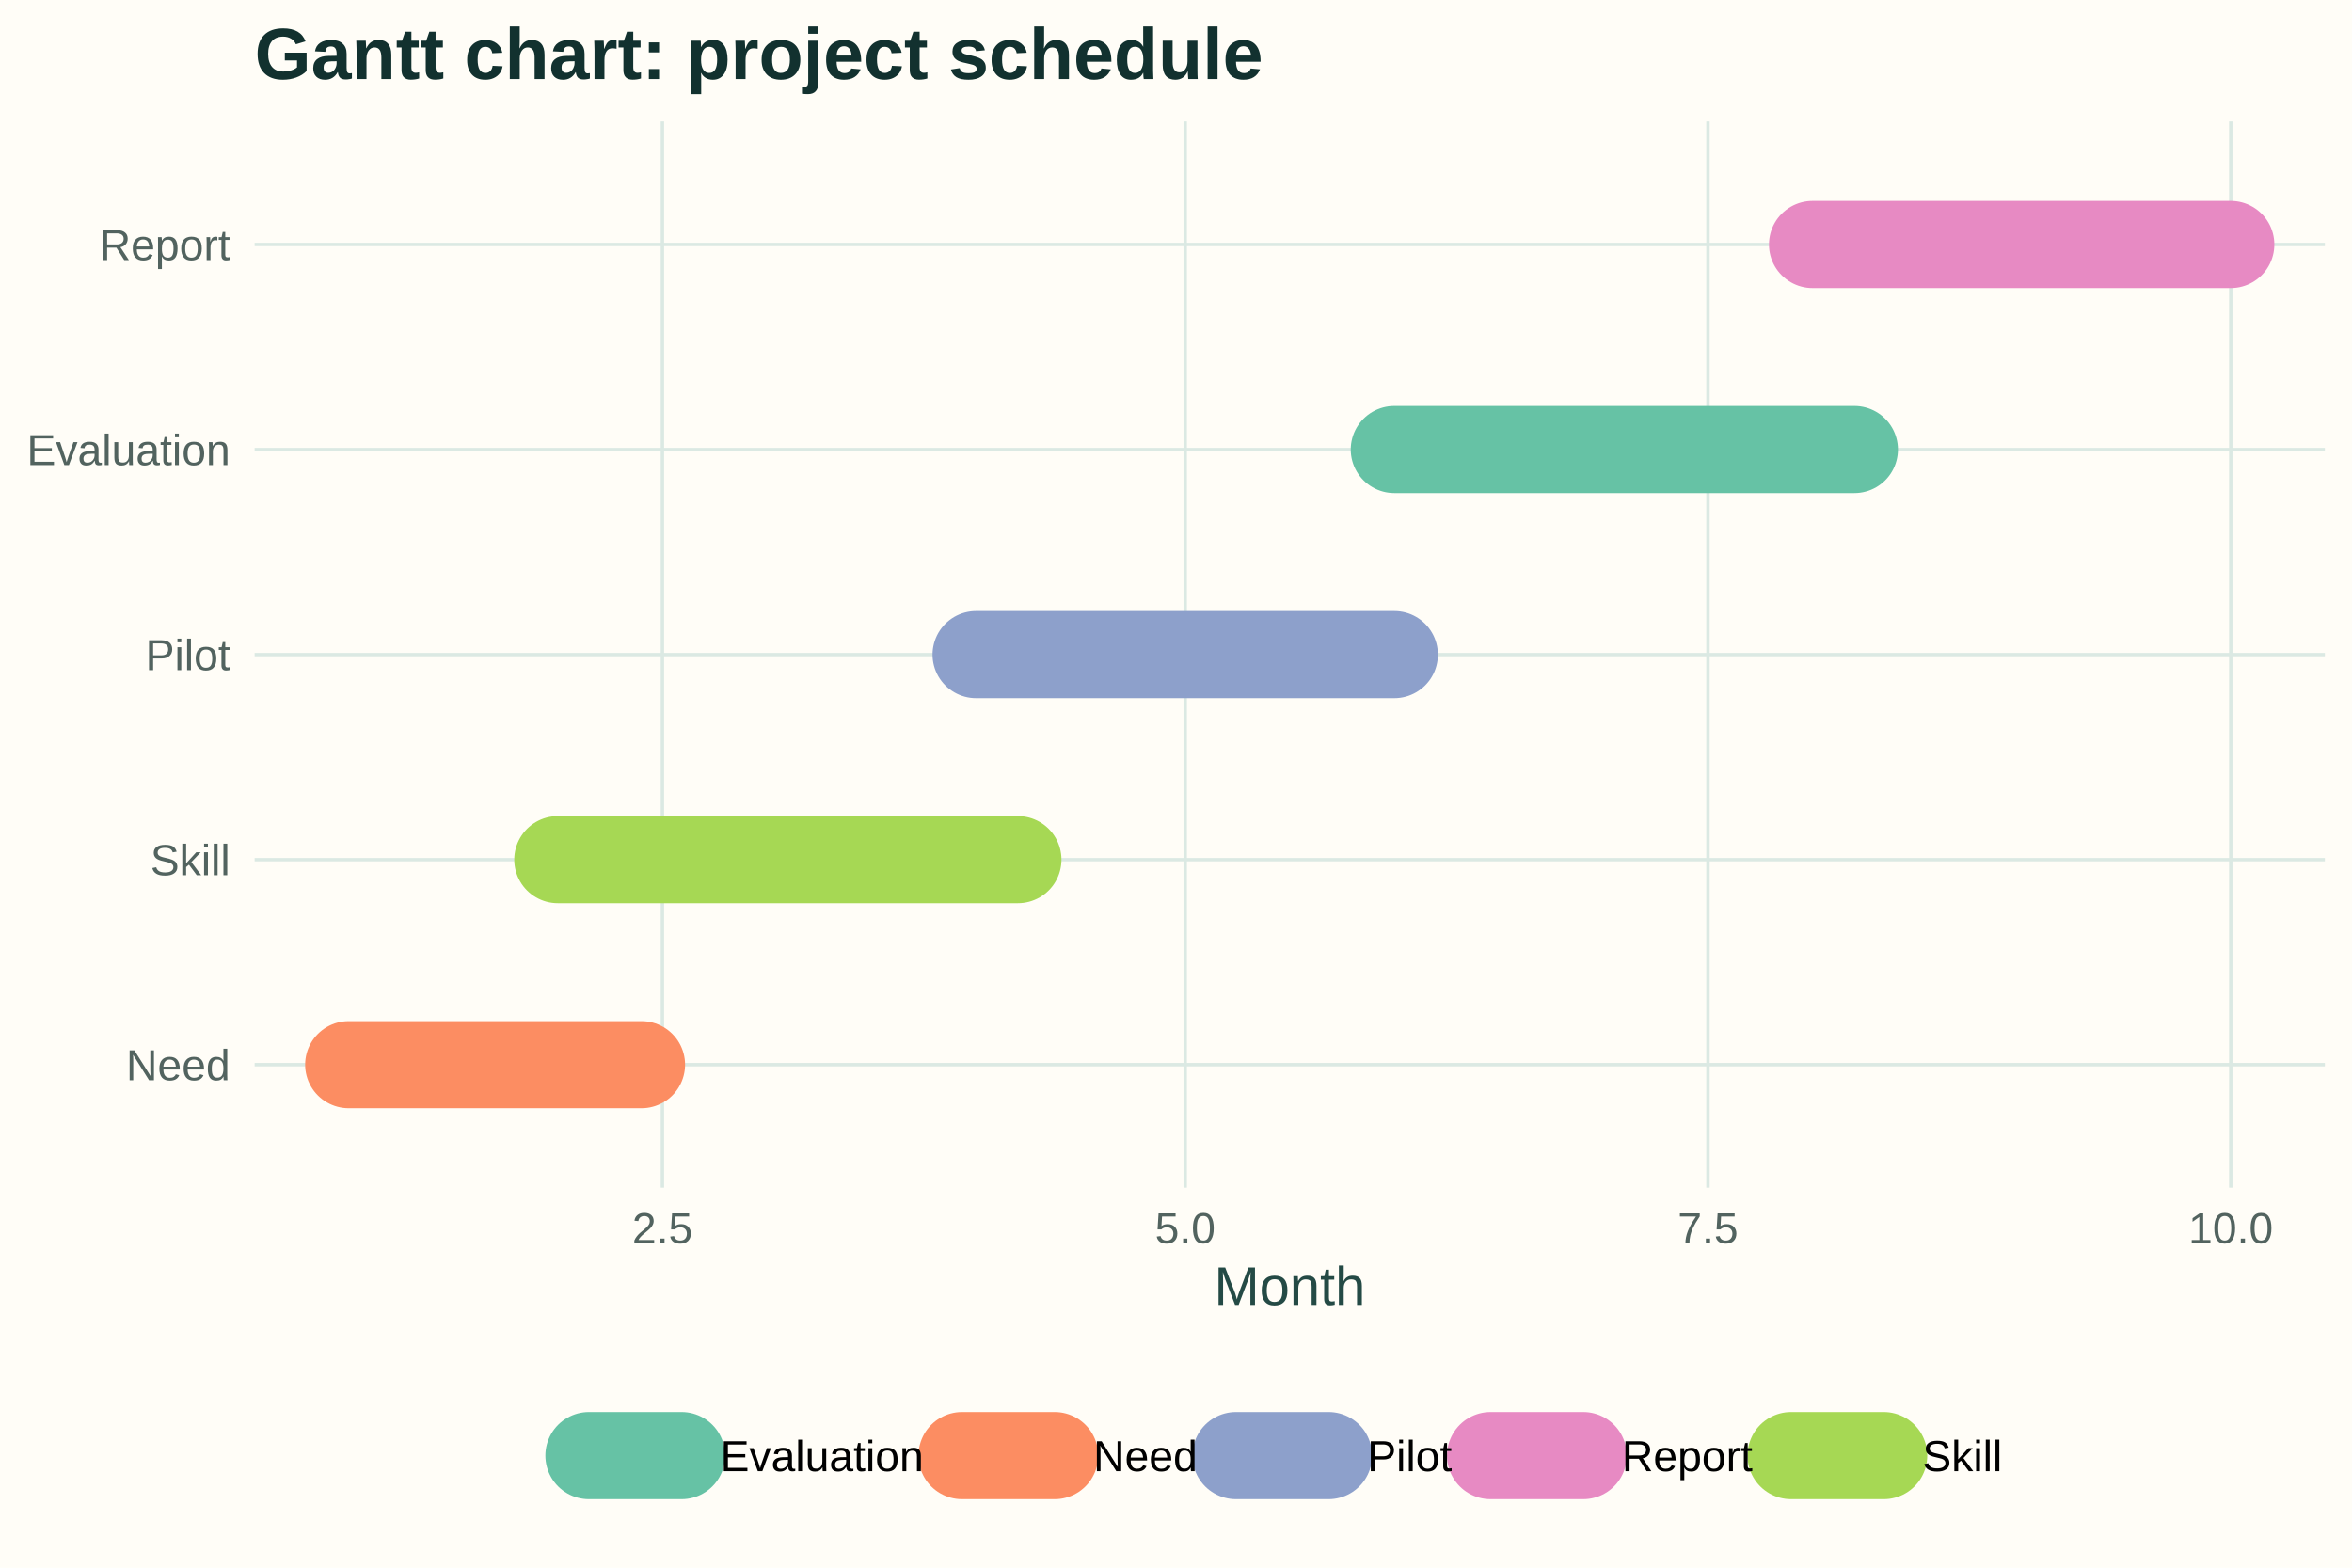
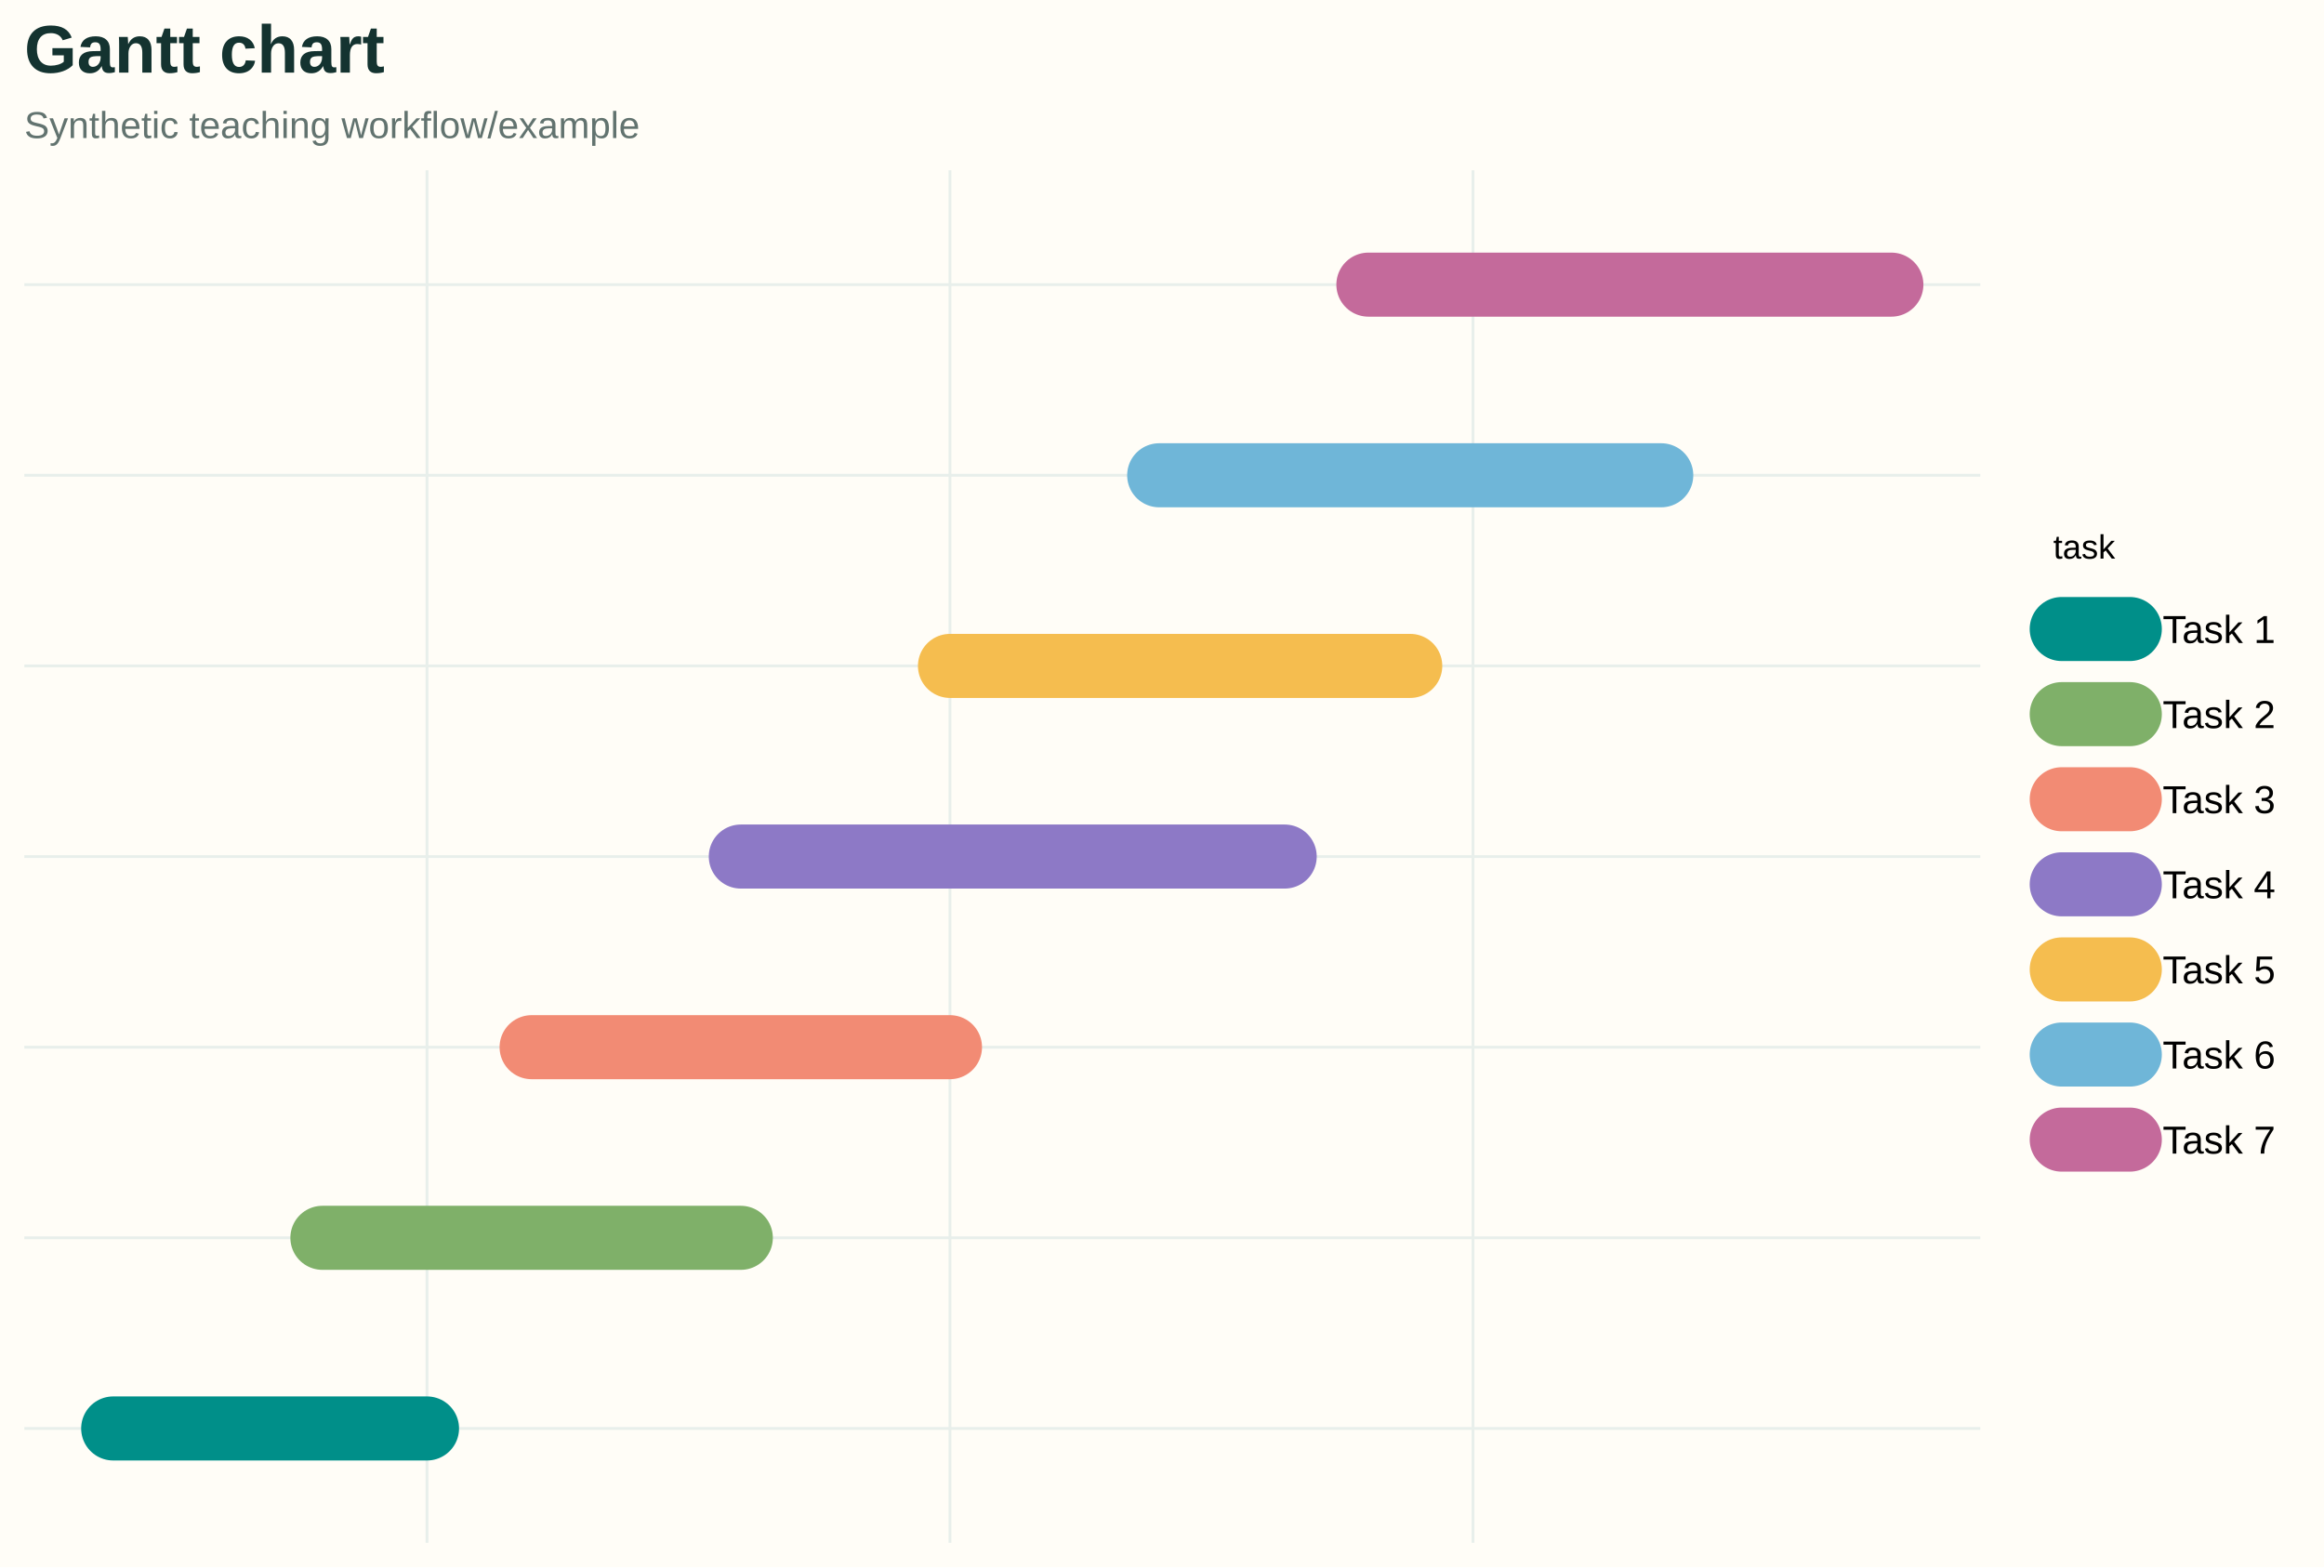
- <svg xmlns="http://www.w3.org/2000/svg" width="518.40pt" height="345.60pt" viewBox="0 0 518.40 345.60">
+ <svg xmlns="http://www.w3.org/2000/svg" width="619.20pt" height="417.60pt" viewBox="0 0 619.20 417.60">
  <g class="svglite">
    <defs>
      <style type="text/css">
    .svglite line, .svglite polyline, .svglite polygon, .svglite path, .svglite rect, .svglite circle {
      fill: none;
      stroke: #000000;
      stroke-linecap: round;
      stroke-linejoin: round;
      stroke-miterlimit: 10.00;
    }
    .svglite text {
      white-space: pre;
    }
    .svglite g.glyphgroup path {
      fill: inherit;
      stroke: none;
    }
  </style>
    </defs>
    <rect width="100%" height="100%" style="stroke: none; fill: #FFFDF7;" />
    <defs>
-       <clipPath id="cpMC4wMHw1MTguNDB8MC4wMHwzNDUuNjA=">
-         <rect x="0.00" y="0.00" width="518.40" height="345.60" />
+       <clipPath id="cpMC4wMHw2MTkuMjB8MC4wMHw0MTcuNjA=">
+         <rect x="0.00" y="0.00" width="619.20" height="417.60" />
      </clipPath>
    </defs>
-     <g clip-path="url(#cpMC4wMHw1MTguNDB8MC4wMHwzNDUuNjA=)">
-       <rect x="0.00" y="0" width="518.40" height="345.60" style="stroke-width: 1.16; stroke: none; fill: #FFFDF7;" />
+     <g clip-path="url(#cpMC4wMHw2MTkuMjB8MC4wMHw0MTcuNjA=)">
+       <rect x="0.00" y="-0" width="619.20" height="417.60" style="stroke-width: 1.26; stroke: none; fill: #FFFDF7;" />
    </g>
    <defs>
-       <clipPath id="cpNTYuMTJ8NTEyLjQyfDI2Ljc4fDI2MS44Mw==">
-         <rect x="56.12" y="26.78" width="456.30" height="235.05" />
+       <clipPath id="cpNi40OHw1MjcuNjJ8NDUuMzh8NDExLjEy">
+         <rect x="6.48" y="45.38" width="521.15" height="365.75" />
      </clipPath>
    </defs>
-     <g clip-path="url(#cpNTYuMTJ8NTEyLjQyfDI2Ljc4fDI2MS44Mw==)">
-       <rect x="56.12" y="26.78" width="456.30" height="235.05" style="stroke-width: 1.16; stroke: none; fill: #FFFDF7;" />
-       <polyline points="56.12,234.71 512.42,234.71 " style="stroke-width: 0.75; stroke: #DBE9E3; stroke-linecap: butt;" />
-       <polyline points="56.12,189.51 512.42,189.51 " style="stroke-width: 0.75; stroke: #DBE9E3; stroke-linecap: butt;" />
-       <polyline points="56.12,144.31 512.42,144.31 " style="stroke-width: 0.75; stroke: #DBE9E3; stroke-linecap: butt;" />
-       <polyline points="56.12,99.10 512.42,99.10 " style="stroke-width: 0.75; stroke: #DBE9E3; stroke-linecap: butt;" />
-       <polyline points="56.12,53.90 512.42,53.90 " style="stroke-width: 0.75; stroke: #DBE9E3; stroke-linecap: butt;" />
-       <polyline points="146.00,261.83 146.00,26.78 " style="stroke-width: 0.75; stroke: #DBE9E3; stroke-linecap: butt;" />
-       <polyline points="261.23,261.83 261.23,26.78 " style="stroke-width: 0.75; stroke: #DBE9E3; stroke-linecap: butt;" />
-       <polyline points="376.45,261.83 376.45,26.78 " style="stroke-width: 0.75; stroke: #DBE9E3; stroke-linecap: butt;" />
-       <polyline points="491.68,261.83 491.68,26.78 " style="stroke-width: 0.75; stroke: #DBE9E3; stroke-linecap: butt;" />
-       <line x1="76.86" y1="234.71" x2="141.39" y2="234.71" style="stroke-width: 19.21; stroke: #FC8D62;" />
-       <line x1="122.95" y1="189.51" x2="224.35" y2="189.51" style="stroke-width: 19.21; stroke: #A6D854;" />
-       <line x1="215.14" y1="144.31" x2="307.32" y2="144.31" style="stroke-width: 19.21; stroke: #8DA0CB;" />
-       <line x1="307.32" y1="99.10" x2="408.72" y2="99.10" style="stroke-width: 19.21; stroke: #66C2A5;" />
-       <line x1="399.50" y1="53.90" x2="491.68" y2="53.90" style="stroke-width: 19.21; stroke: #E78AC3;" />
+     <g clip-path="url(#cpNi40OHw1MjcuNjJ8NDUuMzh8NDExLjEy)">
+       <rect x="6.48" y="45.38" width="521.15" height="365.75" style="stroke-width: 1.26; stroke: none; fill: #FFFDF7;" />
+       <polyline points="6.48,380.65 527.62,380.65 " style="stroke-width: 0.75; stroke: #E8EFEB; stroke-linecap: butt;" />
+       <polyline points="6.48,329.85 527.62,329.85 " style="stroke-width: 0.75; stroke: #E8EFEB; stroke-linecap: butt;" />
+       <polyline points="6.48,279.05 527.62,279.05 " style="stroke-width: 0.75; stroke: #E8EFEB; stroke-linecap: butt;" />
+       <polyline points="6.48,228.25 527.62,228.25 " style="stroke-width: 0.75; stroke: #E8EFEB; stroke-linecap: butt;" />
+       <polyline points="6.48,177.45 527.62,177.45 " style="stroke-width: 0.75; stroke: #E8EFEB; stroke-linecap: butt;" />
+       <polyline points="6.48,126.65 527.62,126.65 " style="stroke-width: 0.75; stroke: #E8EFEB; stroke-linecap: butt;" />
+       <polyline points="6.48,75.85 527.62,75.85 " style="stroke-width: 0.75; stroke: #E8EFEB; stroke-linecap: butt;" />
+       <polyline points="113.77,411.12 113.77,45.38 " style="stroke-width: 0.75; stroke: #E8EFEB; stroke-linecap: butt;" />
+       <polyline points="253.11,411.12 253.11,45.38 " style="stroke-width: 0.75; stroke: #E8EFEB; stroke-linecap: butt;" />
+       <polyline points="392.46,411.12 392.46,45.38 " style="stroke-width: 0.75; stroke: #E8EFEB; stroke-linecap: butt;" />
+       <line x1="30.16" y1="380.65" x2="113.77" y2="380.65" style="stroke-width: 17.07; stroke: #008F89;" />
+       <line x1="85.90" y1="329.85" x2="197.38" y2="329.85" style="stroke-width: 17.07; stroke: #7FB069;" />
+       <line x1="141.64" y1="279.05" x2="253.11" y2="279.05" style="stroke-width: 17.07; stroke: #F28B74;" />
+       <line x1="197.38" y1="228.25" x2="342.29" y2="228.25" style="stroke-width: 17.07; stroke: #8D79C6;" />
+       <line x1="253.11" y1="177.45" x2="375.74" y2="177.45" style="stroke-width: 17.07; stroke: #F5BD4F;" />
+       <line x1="308.85" y1="126.65" x2="442.62" y2="126.65" style="stroke-width: 17.07; stroke: #6FB6D8;" />
+       <line x1="364.59" y1="75.85" x2="503.93" y2="75.85" style="stroke-width: 17.07; stroke: #C46A9B;" />
    </g>
-     <g clip-path="url(#cpMC4wMHw1MTguNDB8MC4wMHwzNDUuNjA=)">
-       <text x="50.74" y="238.14" text-anchor="end" style="font-size: 9.60px;fill: #52635F; font-family: &quot;Arial&quot;;" textLength="22.91px" lengthAdjust="spacingAndGlyphs">Need</text>
-       <text x="50.74" y="192.94" text-anchor="end" style="font-size: 9.60px;fill: #52635F; font-family: &quot;Arial&quot;;" textLength="17.58px" lengthAdjust="spacingAndGlyphs">Skill</text>
-       <text x="50.74" y="147.74" text-anchor="end" style="font-size: 9.60px;fill: #52635F; font-family: &quot;Arial&quot;;" textLength="18.66px" lengthAdjust="spacingAndGlyphs">Pilot</text>
-       <text x="50.74" y="102.54" text-anchor="end" style="font-size: 9.60px;fill: #52635F; font-family: &quot;Arial&quot;;" textLength="44.77px" lengthAdjust="spacingAndGlyphs">Evaluation</text>
-       <text x="50.74" y="57.34" text-anchor="end" style="font-size: 9.60px;fill: #52635F; font-family: &quot;Arial&quot;;" textLength="28.77px" lengthAdjust="spacingAndGlyphs">Report</text>
-       <text x="146.00" y="274.08" text-anchor="middle" style="font-size: 9.60px;fill: #52635F; font-family: &quot;Arial&quot;;" textLength="13.33px" lengthAdjust="spacingAndGlyphs">2.5</text>
-       <text x="261.23" y="274.08" text-anchor="middle" style="font-size: 9.60px;fill: #52635F; font-family: &quot;Arial&quot;;" textLength="13.33px" lengthAdjust="spacingAndGlyphs">5.0</text>
-       <text x="376.45" y="274.08" text-anchor="middle" style="font-size: 9.60px;fill: #52635F; font-family: &quot;Arial&quot;;" textLength="13.33px" lengthAdjust="spacingAndGlyphs">7.5</text>
-       <text x="491.68" y="274.08" text-anchor="middle" style="font-size: 9.60px;fill: #52635F; font-family: &quot;Arial&quot;;" textLength="18.66px" lengthAdjust="spacingAndGlyphs">10.0</text>
-       <text x="284.27" y="287.68" text-anchor="middle" style="font-size: 12.00px;fill: #244A45; font-family: &quot;Arial&quot;;" textLength="33.34px" lengthAdjust="spacingAndGlyphs">Month</text>
-       <line x1="129.81" y1="320.89" x2="150.22" y2="320.89" style="stroke-width: 19.21; stroke: #66C2A5;" />
-       <line x1="212.04" y1="320.89" x2="232.45" y2="320.89" style="stroke-width: 19.21; stroke: #FC8D62;" />
-       <line x1="272.42" y1="320.89" x2="292.82" y2="320.89" style="stroke-width: 19.21; stroke: #8DA0CB;" />
-       <line x1="328.54" y1="320.89" x2="348.95" y2="320.89" style="stroke-width: 19.21; stroke: #E78AC3;" />
-       <line x1="394.77" y1="320.89" x2="415.18" y2="320.89" style="stroke-width: 19.21; stroke: #A6D854;" />
-       <text x="158.75" y="324.32" style="font-size: 9.60px; font-family: &quot;Arial&quot;;" textLength="44.77px" lengthAdjust="spacingAndGlyphs">Evaluation</text>
-       <text x="240.98" y="324.32" style="font-size: 9.60px; font-family: &quot;Arial&quot;;" textLength="22.91px" lengthAdjust="spacingAndGlyphs">Need</text>
-       <text x="301.35" y="324.32" style="font-size: 9.60px; font-family: &quot;Arial&quot;;" textLength="18.66px" lengthAdjust="spacingAndGlyphs">Pilot</text>
-       <text x="357.48" y="324.32" style="font-size: 9.60px; font-family: &quot;Arial&quot;;" textLength="28.77px" lengthAdjust="spacingAndGlyphs">Report</text>
-       <text x="423.71" y="324.32" style="font-size: 9.60px; font-family: &quot;Arial&quot;;" textLength="17.58px" lengthAdjust="spacingAndGlyphs">Skill</text>
-       <text x="56.12" y="17.43" style="font-size: 16.00px; font-weight: bold;fill: #12312F; font-family: &quot;Arial&quot;;" textLength="222.45px" lengthAdjust="spacingAndGlyphs">Gantt chart: project schedule</text>
+     <g clip-path="url(#cpMC4wMHw2MTkuMjB8MC4wMHw0MTcuNjA=)">
+       <text x="547.05" y="148.86" style="font-size: 9.00px; font-family: &quot;Arial&quot;;" textLength="16.50px" lengthAdjust="spacingAndGlyphs">task</text>
+       <line x1="549.32" y1="167.62" x2="567.46" y2="167.62" style="stroke-width: 17.07; stroke: #008F89;" />
+       <line x1="549.32" y1="190.30" x2="567.46" y2="190.30" style="stroke-width: 17.07; stroke: #7FB069;" />
+       <line x1="549.32" y1="212.98" x2="567.46" y2="212.98" style="stroke-width: 17.07; stroke: #F28B74;" />
+       <line x1="549.32" y1="235.65" x2="567.46" y2="235.65" style="stroke-width: 17.07; stroke: #8D79C6;" />
+       <line x1="549.32" y1="258.33" x2="567.46" y2="258.33" style="stroke-width: 17.07; stroke: #F5BD4F;" />
+       <line x1="549.32" y1="281.01" x2="567.46" y2="281.01" style="stroke-width: 17.07; stroke: #6FB6D8;" />
+       <line x1="549.32" y1="303.68" x2="567.46" y2="303.68" style="stroke-width: 17.07; stroke: #C46A9B;" />
+       <text x="576.20" y="171.34" style="font-size: 10.40px; font-family: &quot;Arial&quot;;" textLength="30.05px" lengthAdjust="spacingAndGlyphs">Task 1</text>
+       <text x="576.20" y="194.02" style="font-size: 10.40px; font-family: &quot;Arial&quot;;" textLength="30.05px" lengthAdjust="spacingAndGlyphs">Task 2</text>
+       <text x="576.20" y="216.69" style="font-size: 10.40px; font-family: &quot;Arial&quot;;" textLength="30.05px" lengthAdjust="spacingAndGlyphs">Task 3</text>
+       <text x="576.20" y="239.37" style="font-size: 10.40px; font-family: &quot;Arial&quot;;" textLength="30.05px" lengthAdjust="spacingAndGlyphs">Task 4</text>
+       <text x="576.20" y="262.05" style="font-size: 10.40px; font-family: &quot;Arial&quot;;" textLength="30.05px" lengthAdjust="spacingAndGlyphs">Task 5</text>
+       <text x="576.20" y="284.73" style="font-size: 10.40px; font-family: &quot;Arial&quot;;" textLength="30.05px" lengthAdjust="spacingAndGlyphs">Task 6</text>
+       <text x="576.20" y="307.40" style="font-size: 10.40px; font-family: &quot;Arial&quot;;" textLength="30.05px" lengthAdjust="spacingAndGlyphs">Task 7</text>
+       <text x="6.48" y="36.80" style="font-size: 10.00px;fill: #62736F; font-family: &quot;Arial&quot;;" textLength="163.98px" lengthAdjust="spacingAndGlyphs">Synthetic teaching workflow/example</text>
+       <text x="6.48" y="19.36" style="font-size: 18.00px; font-weight: bold;fill: #143330; font-family: &quot;Arial&quot;;" textLength="96.05px" lengthAdjust="spacingAndGlyphs">Gantt chart</text>
    </g>
  </g>
</svg>
